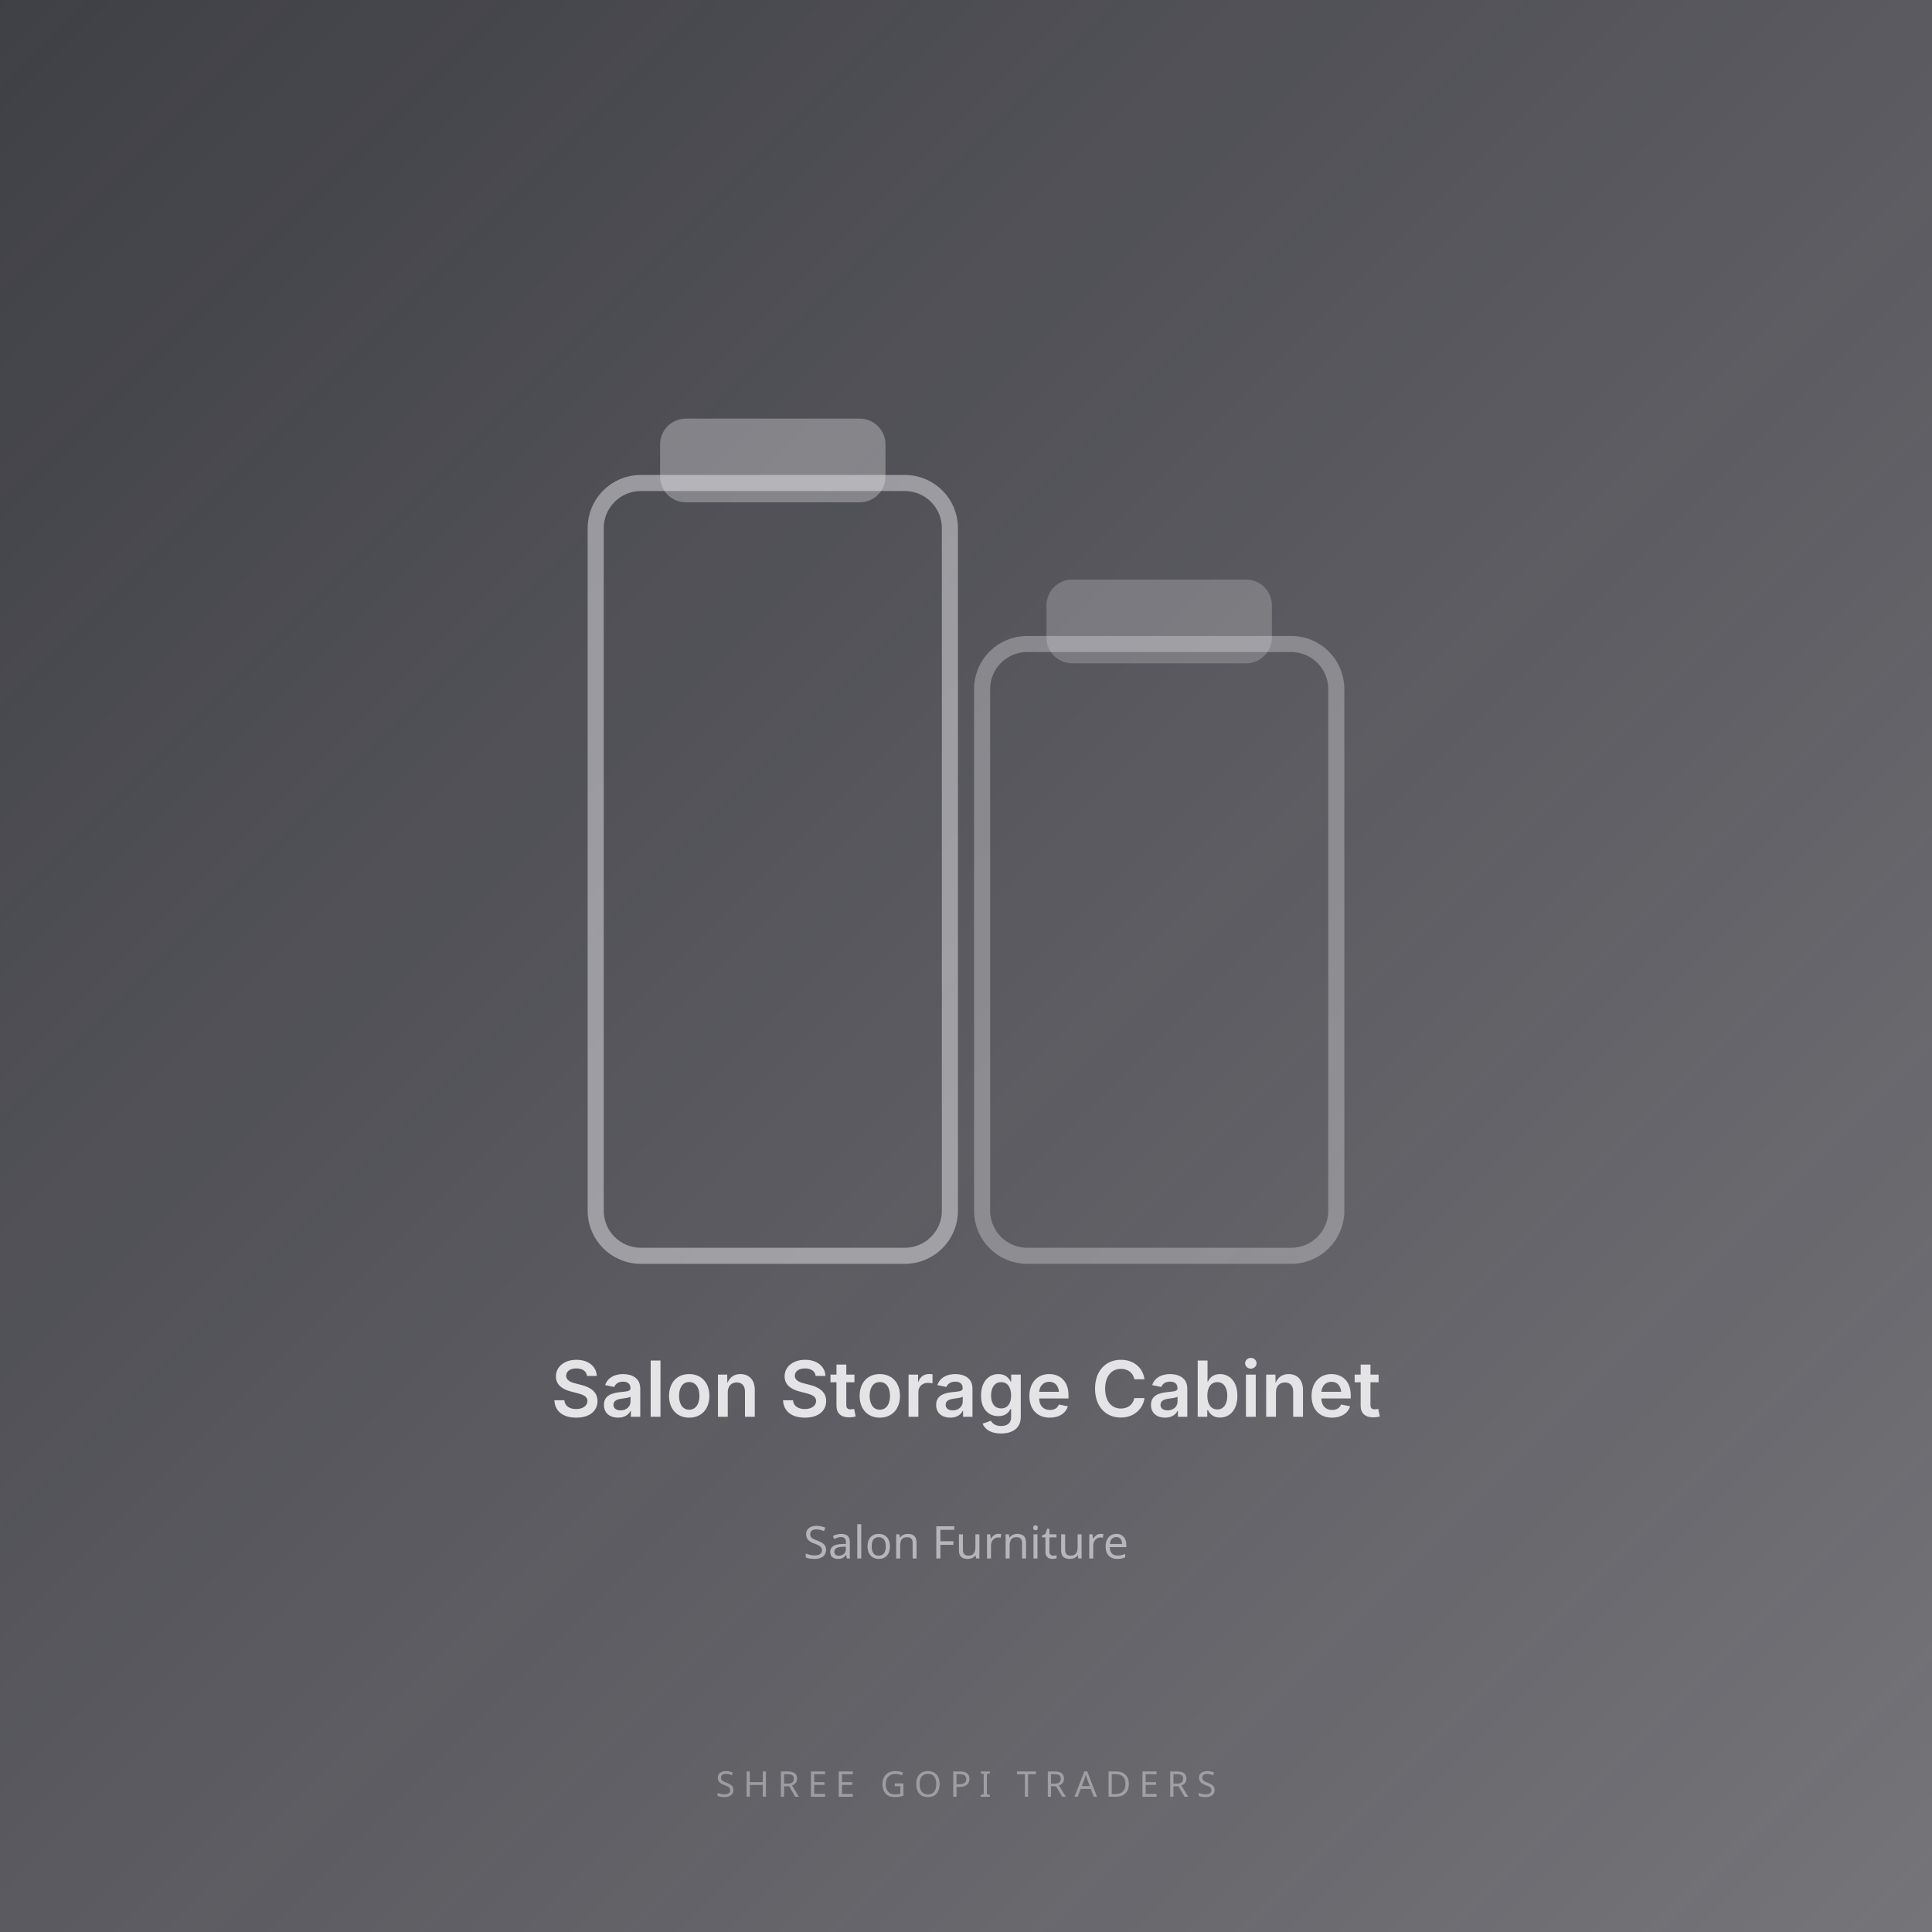
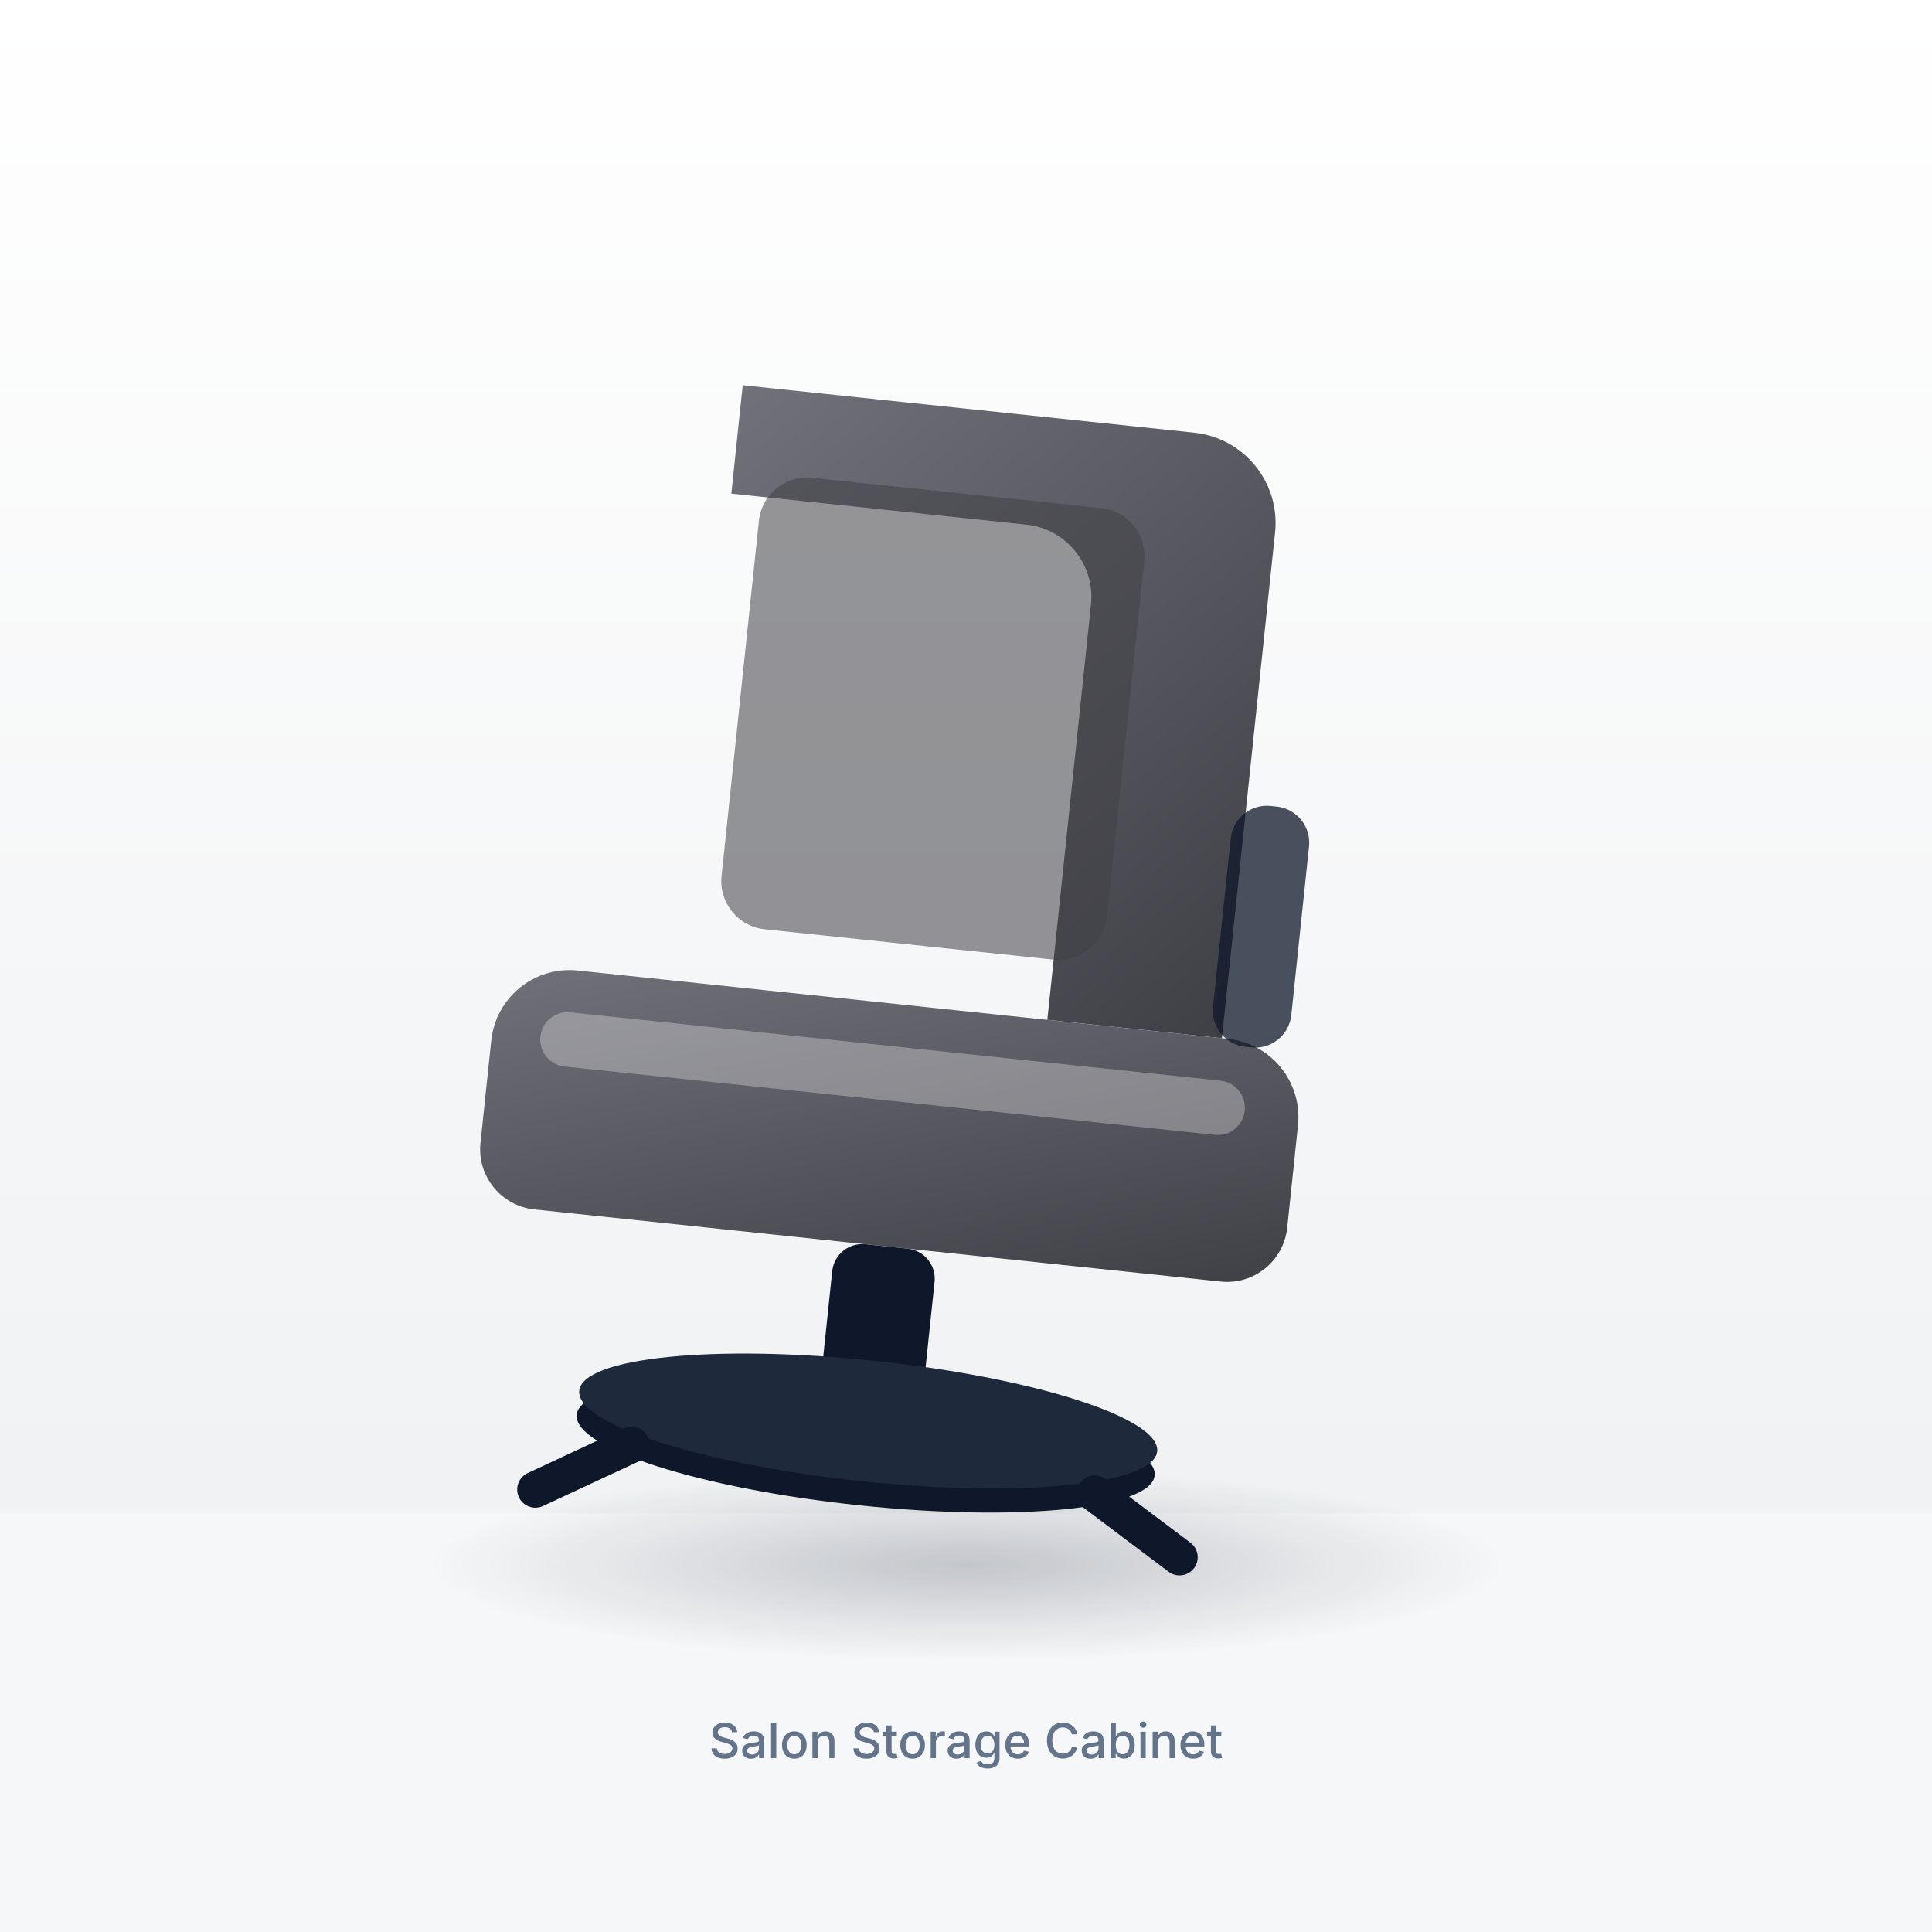
<svg xmlns="http://www.w3.org/2000/svg" viewBox="0 0 600 600" width="600" height="600" role="img" aria-label="Salon Storage Cabinet — Salon Furniture">
  <defs>
-     <linearGradient id="bg" x1="0" y1="0" x2="1" y2="1">
-       <stop offset="0%" stop-color="#3f3f46" />
-       <stop offset="100%" stop-color="#3f3f46" stop-opacity="0.7" />
+     <linearGradient id="bg" x1="0" y1="0" x2="0" y2="1">
+       <stop offset="0%" stop-color="#ffffff" />
+       <stop offset="100%" stop-color="#eceef0" />
    </linearGradient>
+     <linearGradient id="body" x1="0" y1="0" x2="1" y2="1">
+       <stop offset="0%" stop-color="#71717a" />
+       <stop offset="100%" stop-color="#3f3f46" />
+     </linearGradient>
+     <linearGradient id="stroke" x1="0" y1="0" x2="1" y2="1">
+       <stop offset="0%" stop-color="#71717a" />
+       <stop offset="100%" stop-color="#3f3f46" />
+     </linearGradient>
+     <radialGradient id="shadow" cx="50%" cy="50%">
+       <stop offset="0%" stop-color="#0f172a" stop-opacity="0.22" />
+       <stop offset="100%" stop-color="#0f172a" stop-opacity="0" />
+     </radialGradient>
  </defs>
  <rect width="600" height="600" fill="url(#bg)" />
-   <rect x="185" y="150" width="110" height="240" rx="14" fill="none" stroke="#e4e4e7" stroke-width="5" opacity="0.5" />
-   <rect x="305" y="200" width="110" height="190" rx="14" fill="none" stroke="#e4e4e7" stroke-width="5" opacity="0.35" />
-   <rect x="205" y="130" width="70" height="26" rx="8" fill="#e4e4e7" opacity="0.35" />
-   <rect x="325" y="180" width="70" height="26" rx="8" fill="#e4e4e7" opacity="0.25" />
-   <text x="300" y="440" font-family="ui-sans-serif,system-ui,-apple-system,sans-serif" font-size="24" font-weight="600" fill="#e4e4e7" text-anchor="middle">Salon Storage Cabinet</text>
-   <text x="300" y="484" font-family="ui-sans-serif,system-ui,sans-serif" font-size="14" fill="#e4e4e7" text-anchor="middle" opacity="0.65">Salon Furniture</text>
-   <text x="300" y="558" font-family="ui-sans-serif,system-ui,sans-serif" font-size="11" letter-spacing="2.5" fill="#e4e4e7" text-anchor="middle" opacity="0.45">SHREE GOPI TRADERS</text>
+   <rect y="470" width="600" height="130" fill="#f6f7f8" />
+   <ellipse cx="300" cy="486" rx="168" ry="30" fill="url(#shadow)" />
+   <g transform="translate(310 300) rotate(6) scale(0.94) translate(-300 -300)">
+     <path d="M196 118h150a30 30 0 0 1 30 30v168h-58V178a24 24 0 0 0-24-24h-98z" fill="url(#body)" />
+     <rect x="206" y="146" width="128" height="150" rx="16" fill="#3f3f46" opacity="0.55" />
+     <path d="M162 316h216a26 26 0 0 1 26 26v34a20 20 0 0 1-20 20H156a20 20 0 0 1-20-20v-34a26 26 0 0 1 26-26z" fill="url(#body)" />
+     <rect x="152" y="330" width="234" height="18" rx="9" fill="#ffffff" opacity="0.3" />
+     <rect x="372" y="238" width="26" height="80" rx="12" fill="#0f172a" opacity="0.75" />
+     <rect x="256" y="396" width="34" height="52" rx="10" fill="#0f172a" />
+     <ellipse cx="273" cy="462" rx="96" ry="20" fill="#0f172a" />
+     <ellipse cx="273" cy="454" rx="96" ry="20" fill="#1e293b" />
+     <path d="M196 470l-30 18M350 470l30 18" stroke="#0f172a" stroke-width="12" stroke-linecap="round" />
+   </g>
+   <text x="300" y="546" font-family="ui-sans-serif,system-ui,-apple-system,sans-serif" font-size="15" font-weight="500" fill="#64748b" text-anchor="middle">Salon Storage Cabinet</text>
</svg>
